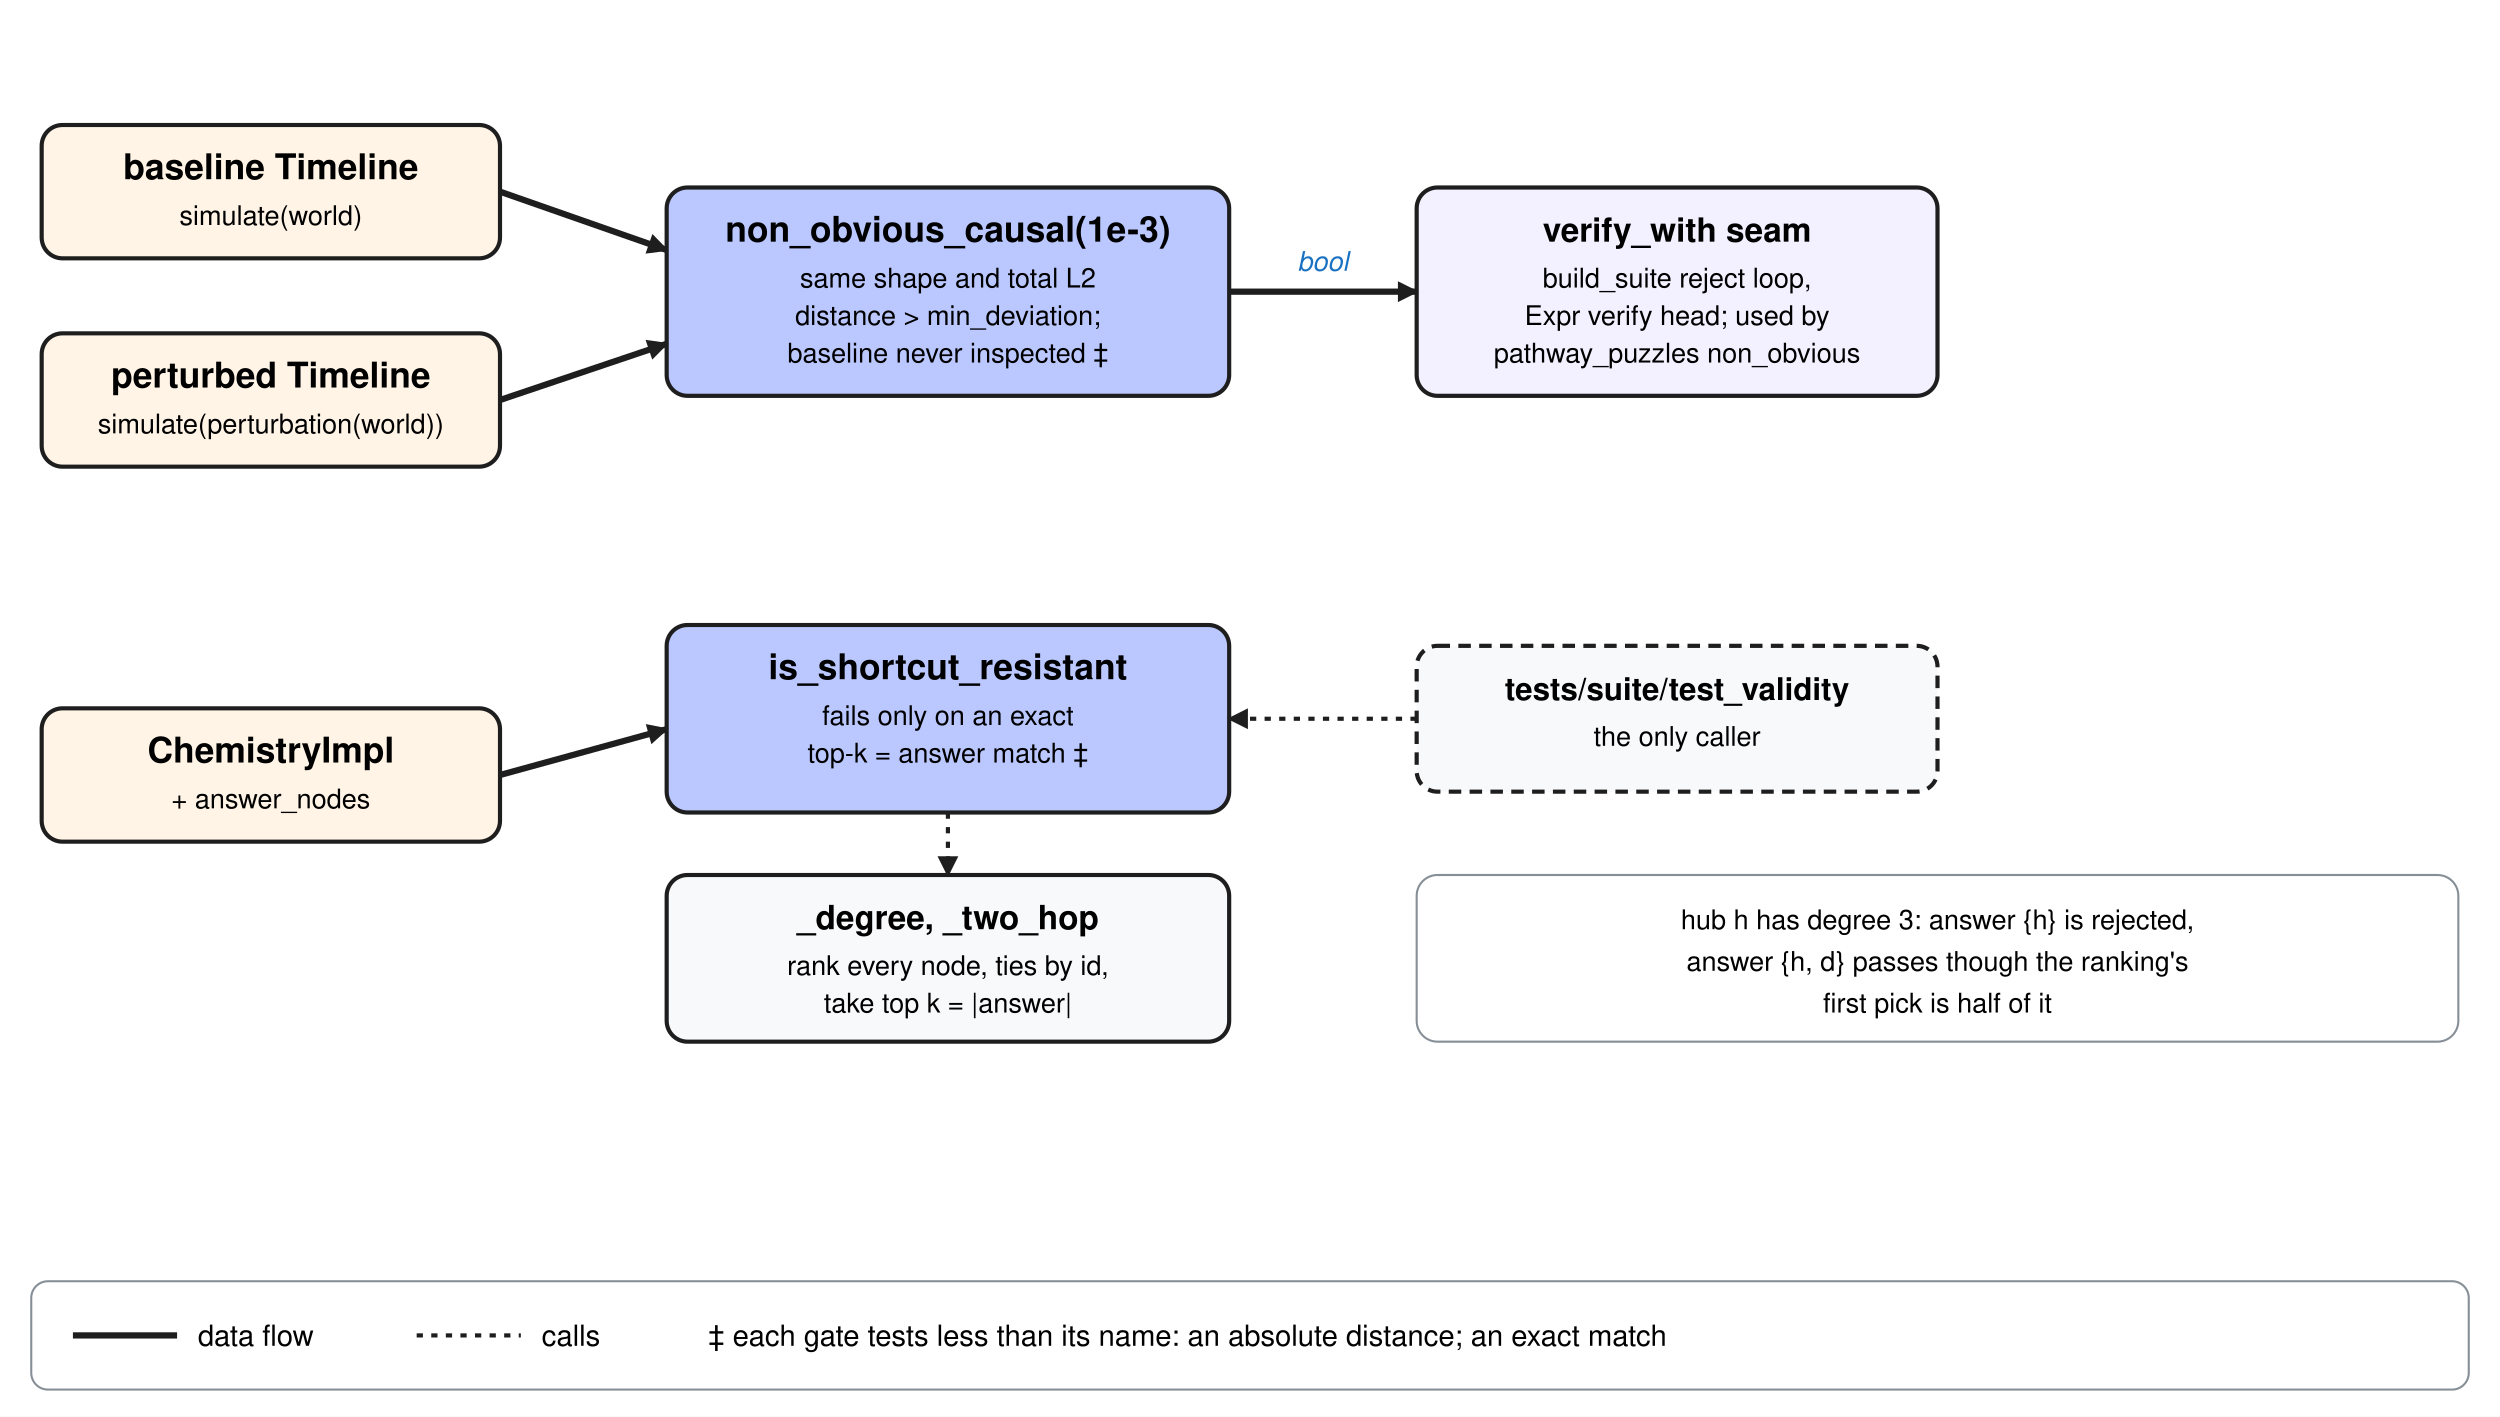
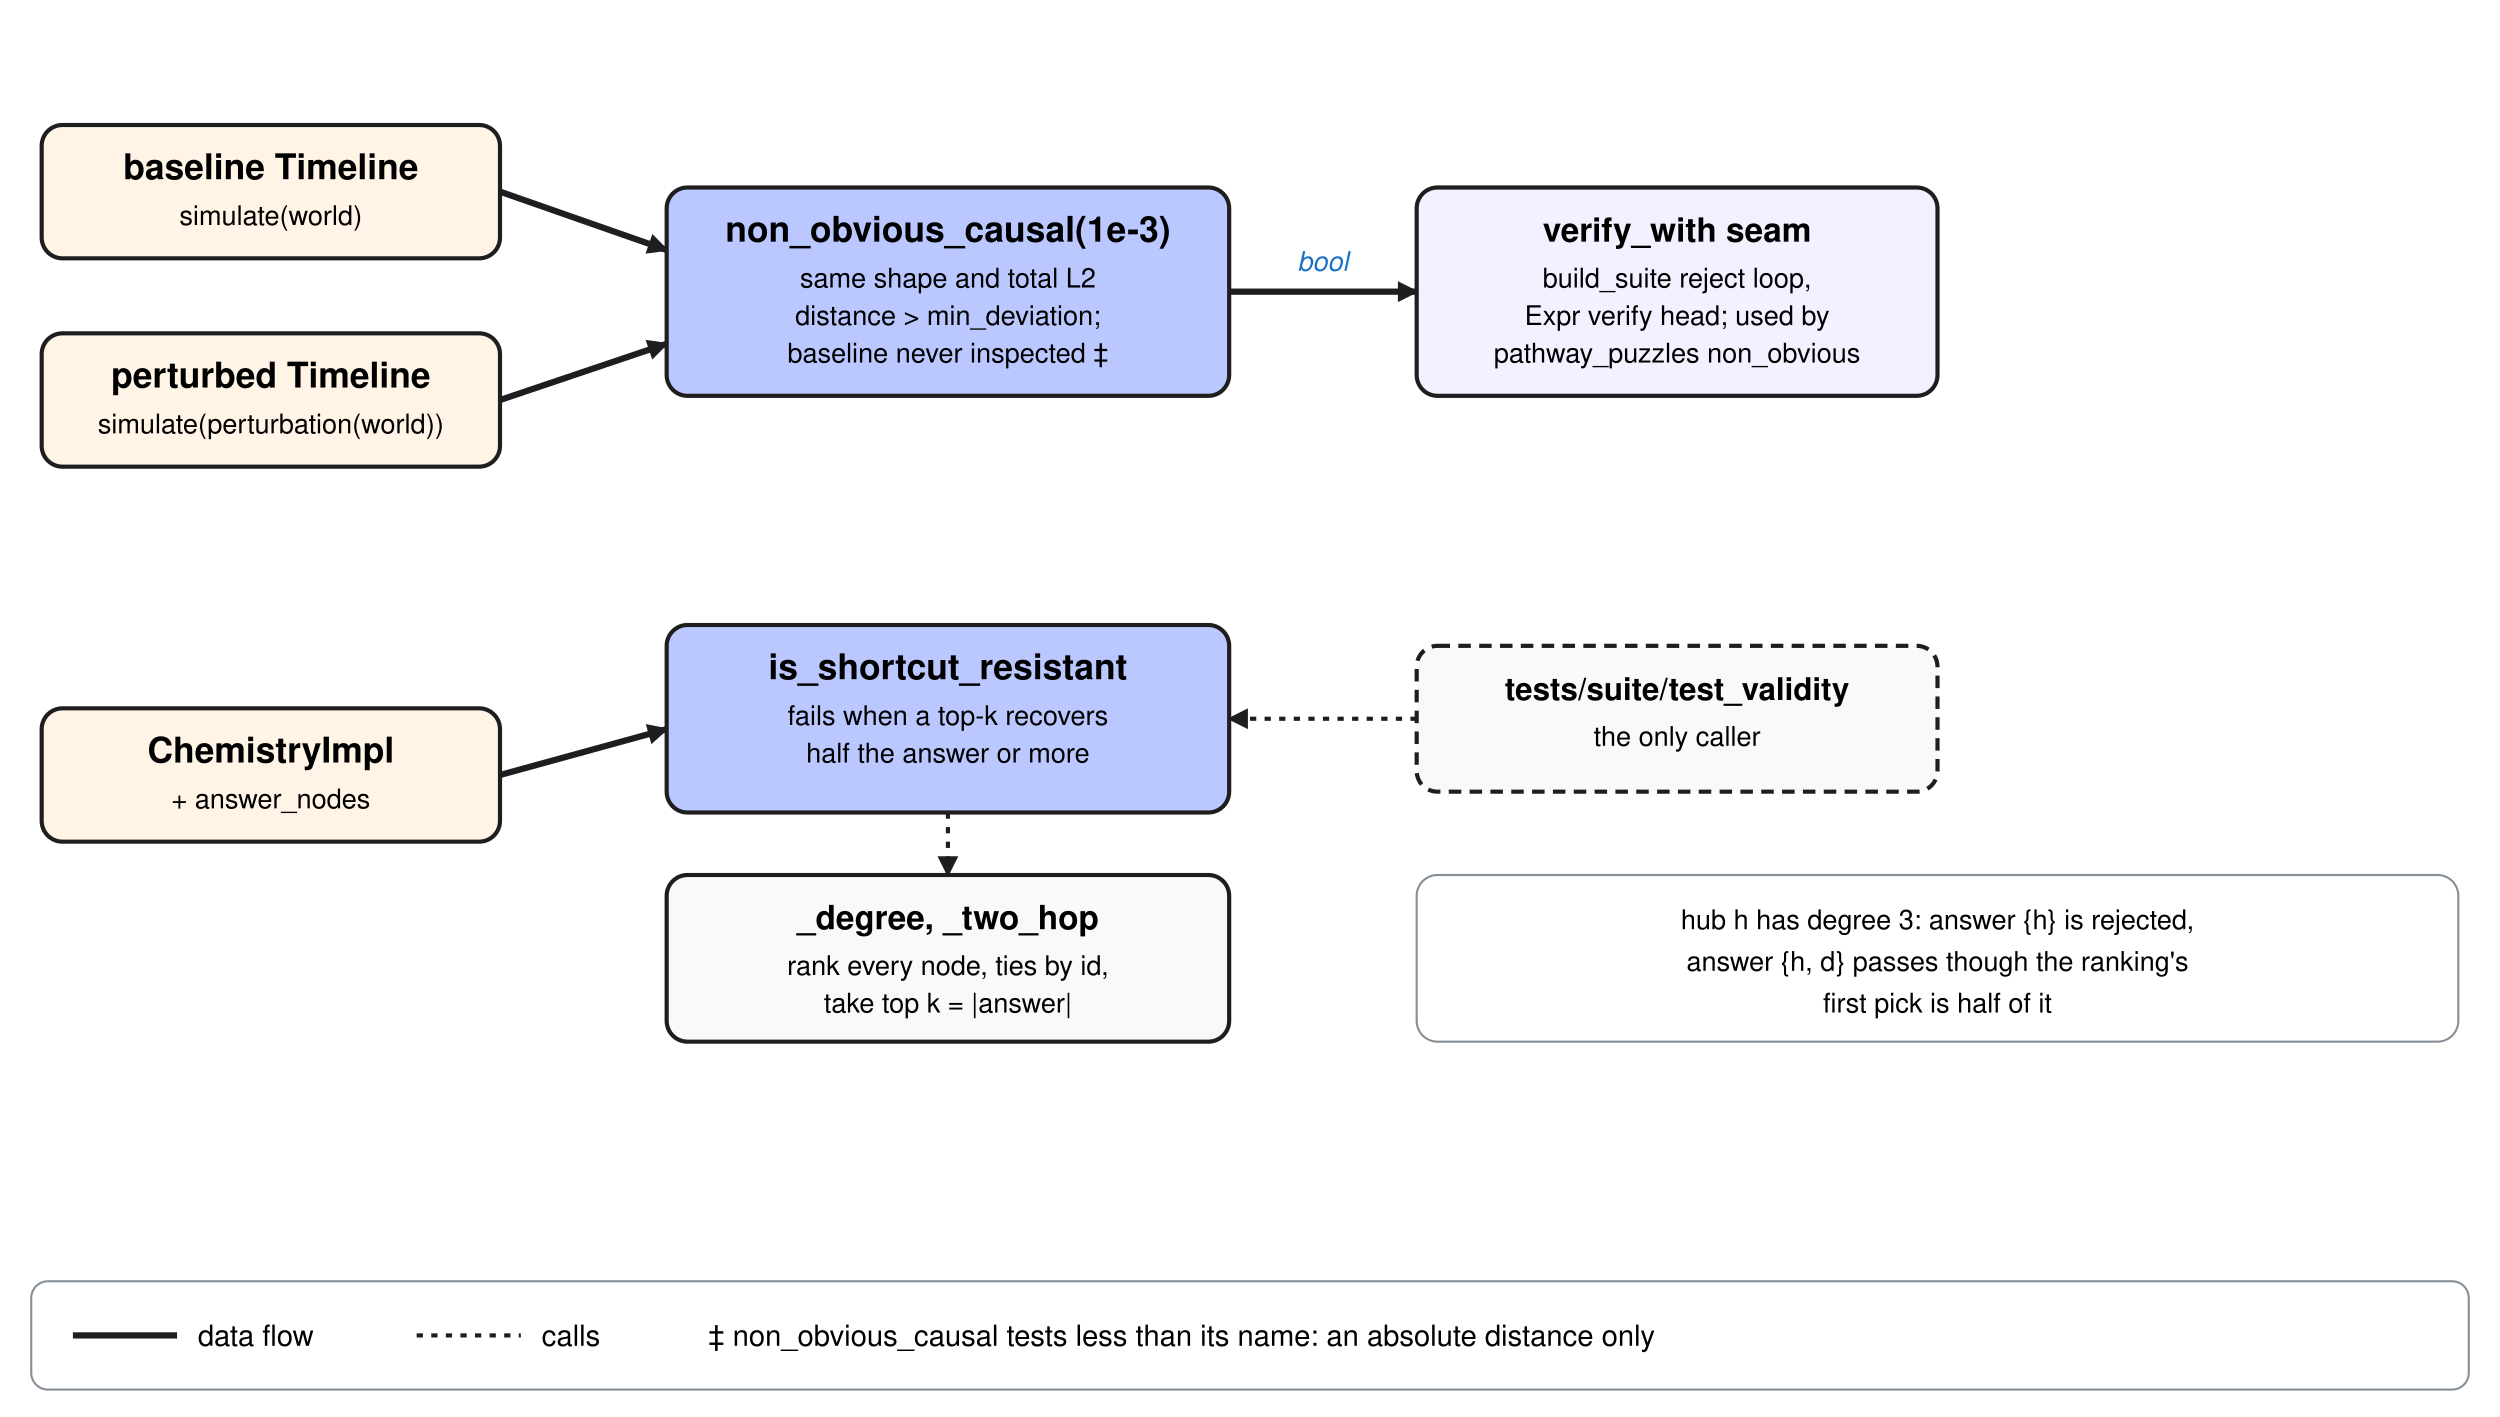
<svg xmlns="http://www.w3.org/2000/svg" width="2400" height="1360" viewBox="0 0 1200 680" font-family="Helvetica, Arial, sans-serif">
  <defs>
    <marker id="arrowhead" viewBox="0 0 10 10" refX="9" refY="5" markerUnits="userSpaceOnUse" markerWidth="10" markerHeight="10" orient="auto-start-reverse">
      <polygon id="arrowhead-shape" points="0,0 10,5 0,10" fill="#1e1e1e" />
    </marker>
  </defs>
  <rect id="bg" x="0" y="0" width="1200" height="680" fill="#ffffff" />
  <g id="n-base">
    <rect id="n-base-box" x="20" y="60" width="220" height="64" rx="10" fill="#fff4e6" stroke="#1e1e1e" stroke-width="2" />
    <text id="n-base-name" x="130" y="86" font-size="17" font-weight="600" text-anchor="middle">baseline Timeline</text>
    <text id="n-base-kind" x="130" y="108" font-size="13" text-anchor="middle">simulate(world)</text>
  </g>
  <g id="n-pert">
    <rect id="n-pert-box" x="20" y="160" width="220" height="64" rx="10" fill="#fff4e6" stroke="#1e1e1e" stroke-width="2" />
    <text id="n-pert-name" x="130" y="186" font-size="17" font-weight="600" text-anchor="middle">perturbed Timeline</text>
    <text id="n-pert-kind" x="130" y="208" font-size="13" text-anchor="middle">simulate(perturbation(world))</text>
  </g>
  <g id="n-noc">
    <rect id="n-noc-box" x="320" y="90" width="270" height="100" rx="10" fill="#bac8ff" stroke="#1e1e1e" stroke-width="2" />
    <text id="n-noc-name" x="455" y="116" font-size="17" font-weight="600" text-anchor="middle">non_obvious_causal(1e-3)</text>
    <text id="n-noc-k1" x="455" y="138" font-size="13" text-anchor="middle">same shape and total L2</text>
    <text id="n-noc-k2" x="455" y="156" font-size="13" text-anchor="middle">distance &gt; min_deviation;</text>
    <text id="n-noc-k3" x="455" y="174" font-size="13" text-anchor="middle">baseline never inspected ‡</text>
  </g>
  <line id="e-base-noc" x1="240" y1="92" x2="320" y2="120" stroke="#1e1e1e" stroke-width="3" marker-end="url(#arrowhead)" />
  <line id="e-pert-noc" x1="240" y1="192" x2="320" y2="165" stroke="#1e1e1e" stroke-width="3" marker-end="url(#arrowhead)" />
  <g id="n-seam">
    <rect id="n-seam-box" x="680" y="90" width="250" height="100" rx="10" fill="#f3f0ff" stroke="#1e1e1e" stroke-width="2" />
    <text id="n-seam-name" x="805" y="116" font-size="16" font-weight="600" text-anchor="middle">verify_with seam</text>
    <text id="n-seam-k1" x="805" y="138" font-size="13" text-anchor="middle">build_suite reject loop,</text>
    <text id="n-seam-k2" x="805" y="156" font-size="13" text-anchor="middle">Expr verify head; used by</text>
    <text id="n-seam-k3" x="805" y="174" font-size="13" text-anchor="middle">pathway_puzzles non_obvious</text>
  </g>
  <line id="e-noc-seam" x1="590" y1="140" x2="680" y2="140" stroke="#1e1e1e" stroke-width="3" marker-end="url(#arrowhead)" />
  <text id="l-noc-seam" x="635" y="130" font-size="13" fill="#1971c2" font-style="italic" text-anchor="middle">bool</text>
  <g id="n-chem">
    <rect id="n-chem-box" x="20" y="340" width="220" height="64" rx="10" fill="#fff4e6" stroke="#1e1e1e" stroke-width="2" />
    <text id="n-chem-name" x="130" y="366" font-size="17" font-weight="600" text-anchor="middle">ChemistryImpl</text>
    <text id="n-chem-kind" x="130" y="388" font-size="13" text-anchor="middle">+ answer_nodes</text>
  </g>
  <g id="n-heur">
    <rect id="n-heur-box" x="320" y="420" width="270" height="80" rx="10" fill="#f8f9fa" stroke="#1e1e1e" stroke-width="2" />
    <text id="n-heur-name" x="455" y="446" font-size="16" font-weight="600" text-anchor="middle">_degree, _two_hop</text>
    <text id="n-heur-k1" x="455" y="468" font-size="13" text-anchor="middle">rank every node, ties by id,</text>
    <text id="n-heur-k2" x="455" y="486" font-size="13" text-anchor="middle">take top k = |answer|</text>
  </g>
  <g id="n-isr">
    <rect id="n-isr-box" x="320" y="300" width="270" height="90" rx="10" fill="#bac8ff" stroke="#1e1e1e" stroke-width="2" />
    <text id="n-isr-name" x="455" y="326" font-size="17" font-weight="600" text-anchor="middle">is_shortcut_resistant</text>
-     <text id="n-isr-k1" x="455" y="348" font-size="13" text-anchor="middle">fails only on an exact</text>
-     <text id="n-isr-k2" x="455" y="366" font-size="13" text-anchor="middle">top-k = answer match ‡</text>
+     <text id="n-isr-k1" x="455" y="348" font-size="13" text-anchor="middle">fails when a top-k recovers</text>
+     <text id="n-isr-k2" x="455" y="366" font-size="13" text-anchor="middle">half the answer or more</text>
  </g>
  <line id="e-chem-isr" x1="240" y1="372" x2="320" y2="350" stroke="#1e1e1e" stroke-width="3" marker-end="url(#arrowhead)" />
  <line id="e-isr-heur" x1="455" y1="390" x2="455" y2="420" stroke="#1e1e1e" stroke-width="2" stroke-dasharray="3 4" marker-end="url(#arrowhead)" />
  <g id="n-tests">
    <rect id="n-tests-box" x="680" y="310" width="250" height="70" rx="10" fill="#f8f9fa" stroke="#1e1e1e" stroke-width="2" stroke-dasharray="6 4" />
    <text id="n-tests-name" x="805" y="336" font-size="15" font-weight="600" text-anchor="middle">tests/suite/test_validity</text>
    <text id="n-tests-kind" x="805" y="358" font-size="13" text-anchor="middle">the only caller</text>
  </g>
  <line id="e-tests-isr" x1="680" y1="345" x2="590" y2="345" stroke="#1e1e1e" stroke-width="2" stroke-dasharray="3 4" marker-end="url(#arrowhead)" />
  <g id="n-ex">
    <rect id="n-ex-box" x="680" y="420" width="500" height="80" rx="10" fill="#ffffff" stroke="#868e96" stroke-width="1" />
    <text id="n-ex-k1" x="930" y="446" font-size="13" text-anchor="middle">hub h has degree 3: answer {h} is rejected,</text>
    <text id="n-ex-k2" x="930" y="466" font-size="13" text-anchor="middle">answer {h, d} passes though the ranking's</text>
    <text id="n-ex-k3" x="930" y="486" font-size="13" text-anchor="middle">first pick is half of it</text>
  </g>
  <g id="legend">
    <rect id="legend-box" x="15" y="615" width="1170" height="52" rx="8" fill="#ffffff" stroke="#868e96" stroke-width="1" />
    <line id="legend-solid" x1="35" y1="641" x2="85" y2="641" stroke="#1e1e1e" stroke-width="3" />
    <text id="legend-solid-text" x="95" y="646" font-size="14">data flow</text>
    <line id="legend-dotted" x1="200" y1="641" x2="250" y2="641" stroke="#1e1e1e" stroke-width="2" stroke-dasharray="3 4" />
    <text id="legend-dotted-text" x="260" y="646" font-size="14">calls</text>
-     <text id="legend-dagger" x="340" y="646" font-size="14">‡ each gate tests less than its name: an absolute distance; an exact match</text>
+     <text id="legend-dagger" x="340" y="646" font-size="14">‡ non_obvious_causal tests less than its name: an absolute distance only</text>
  </g>
</svg>
